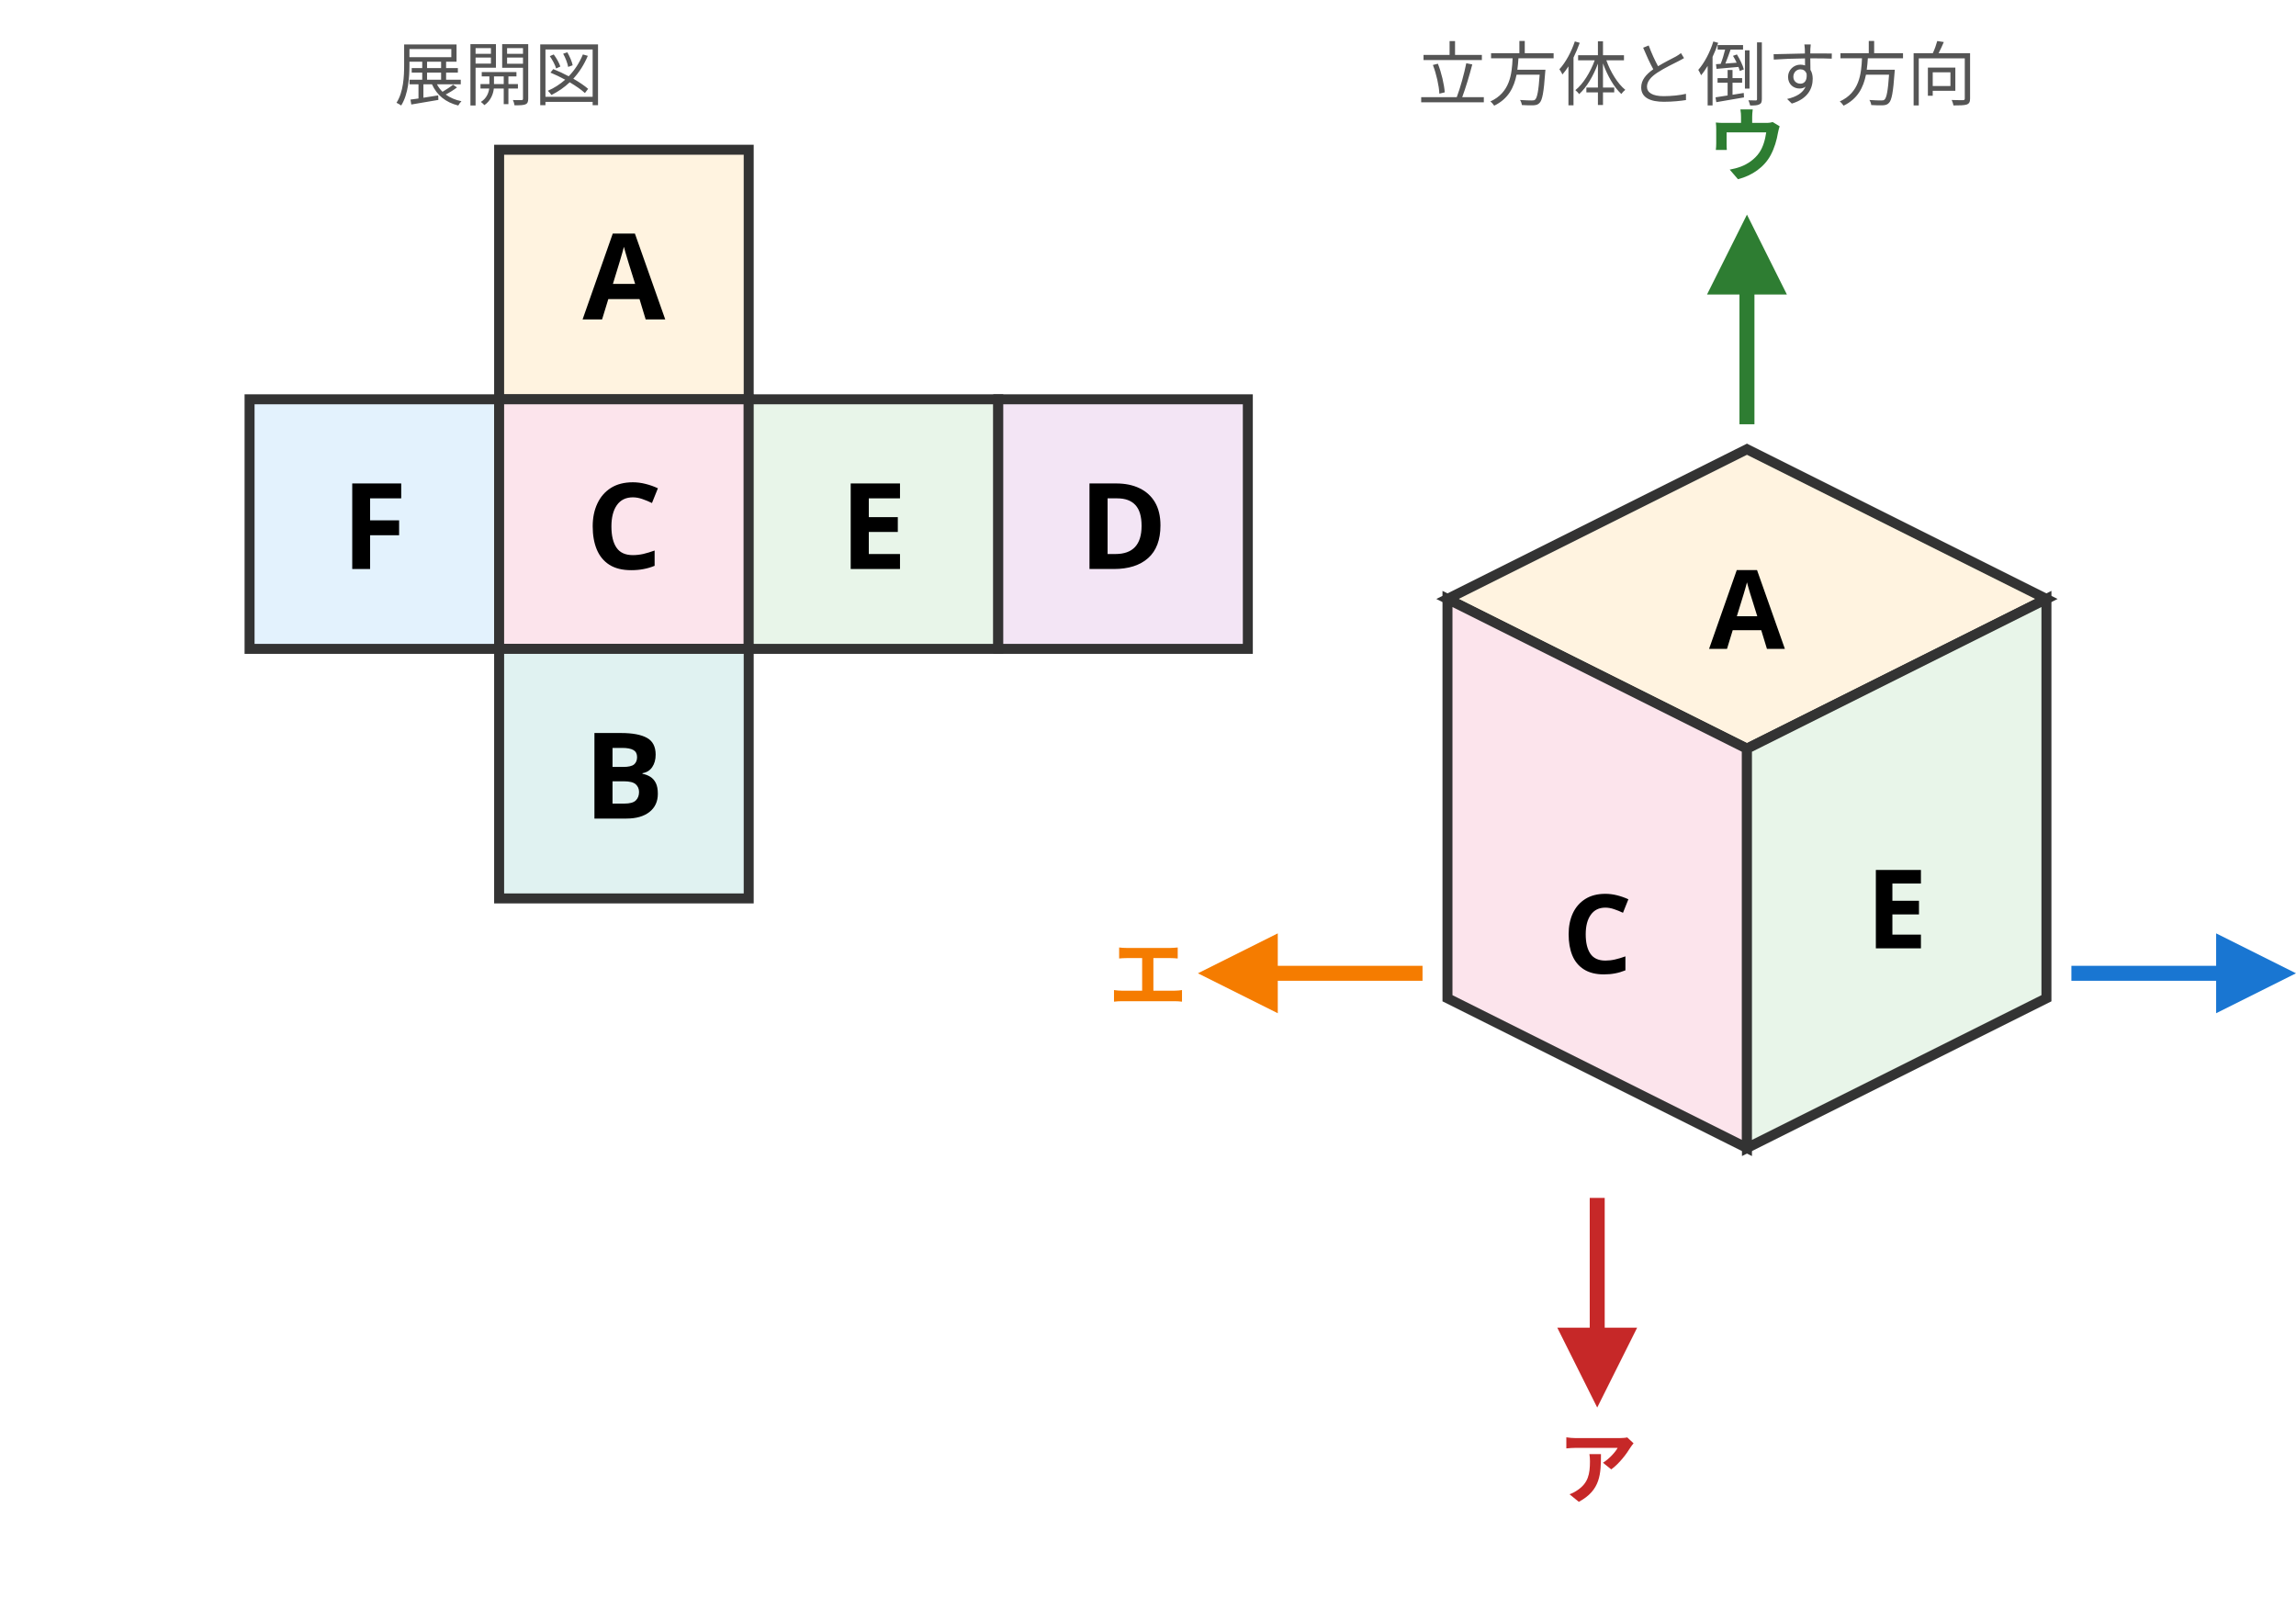
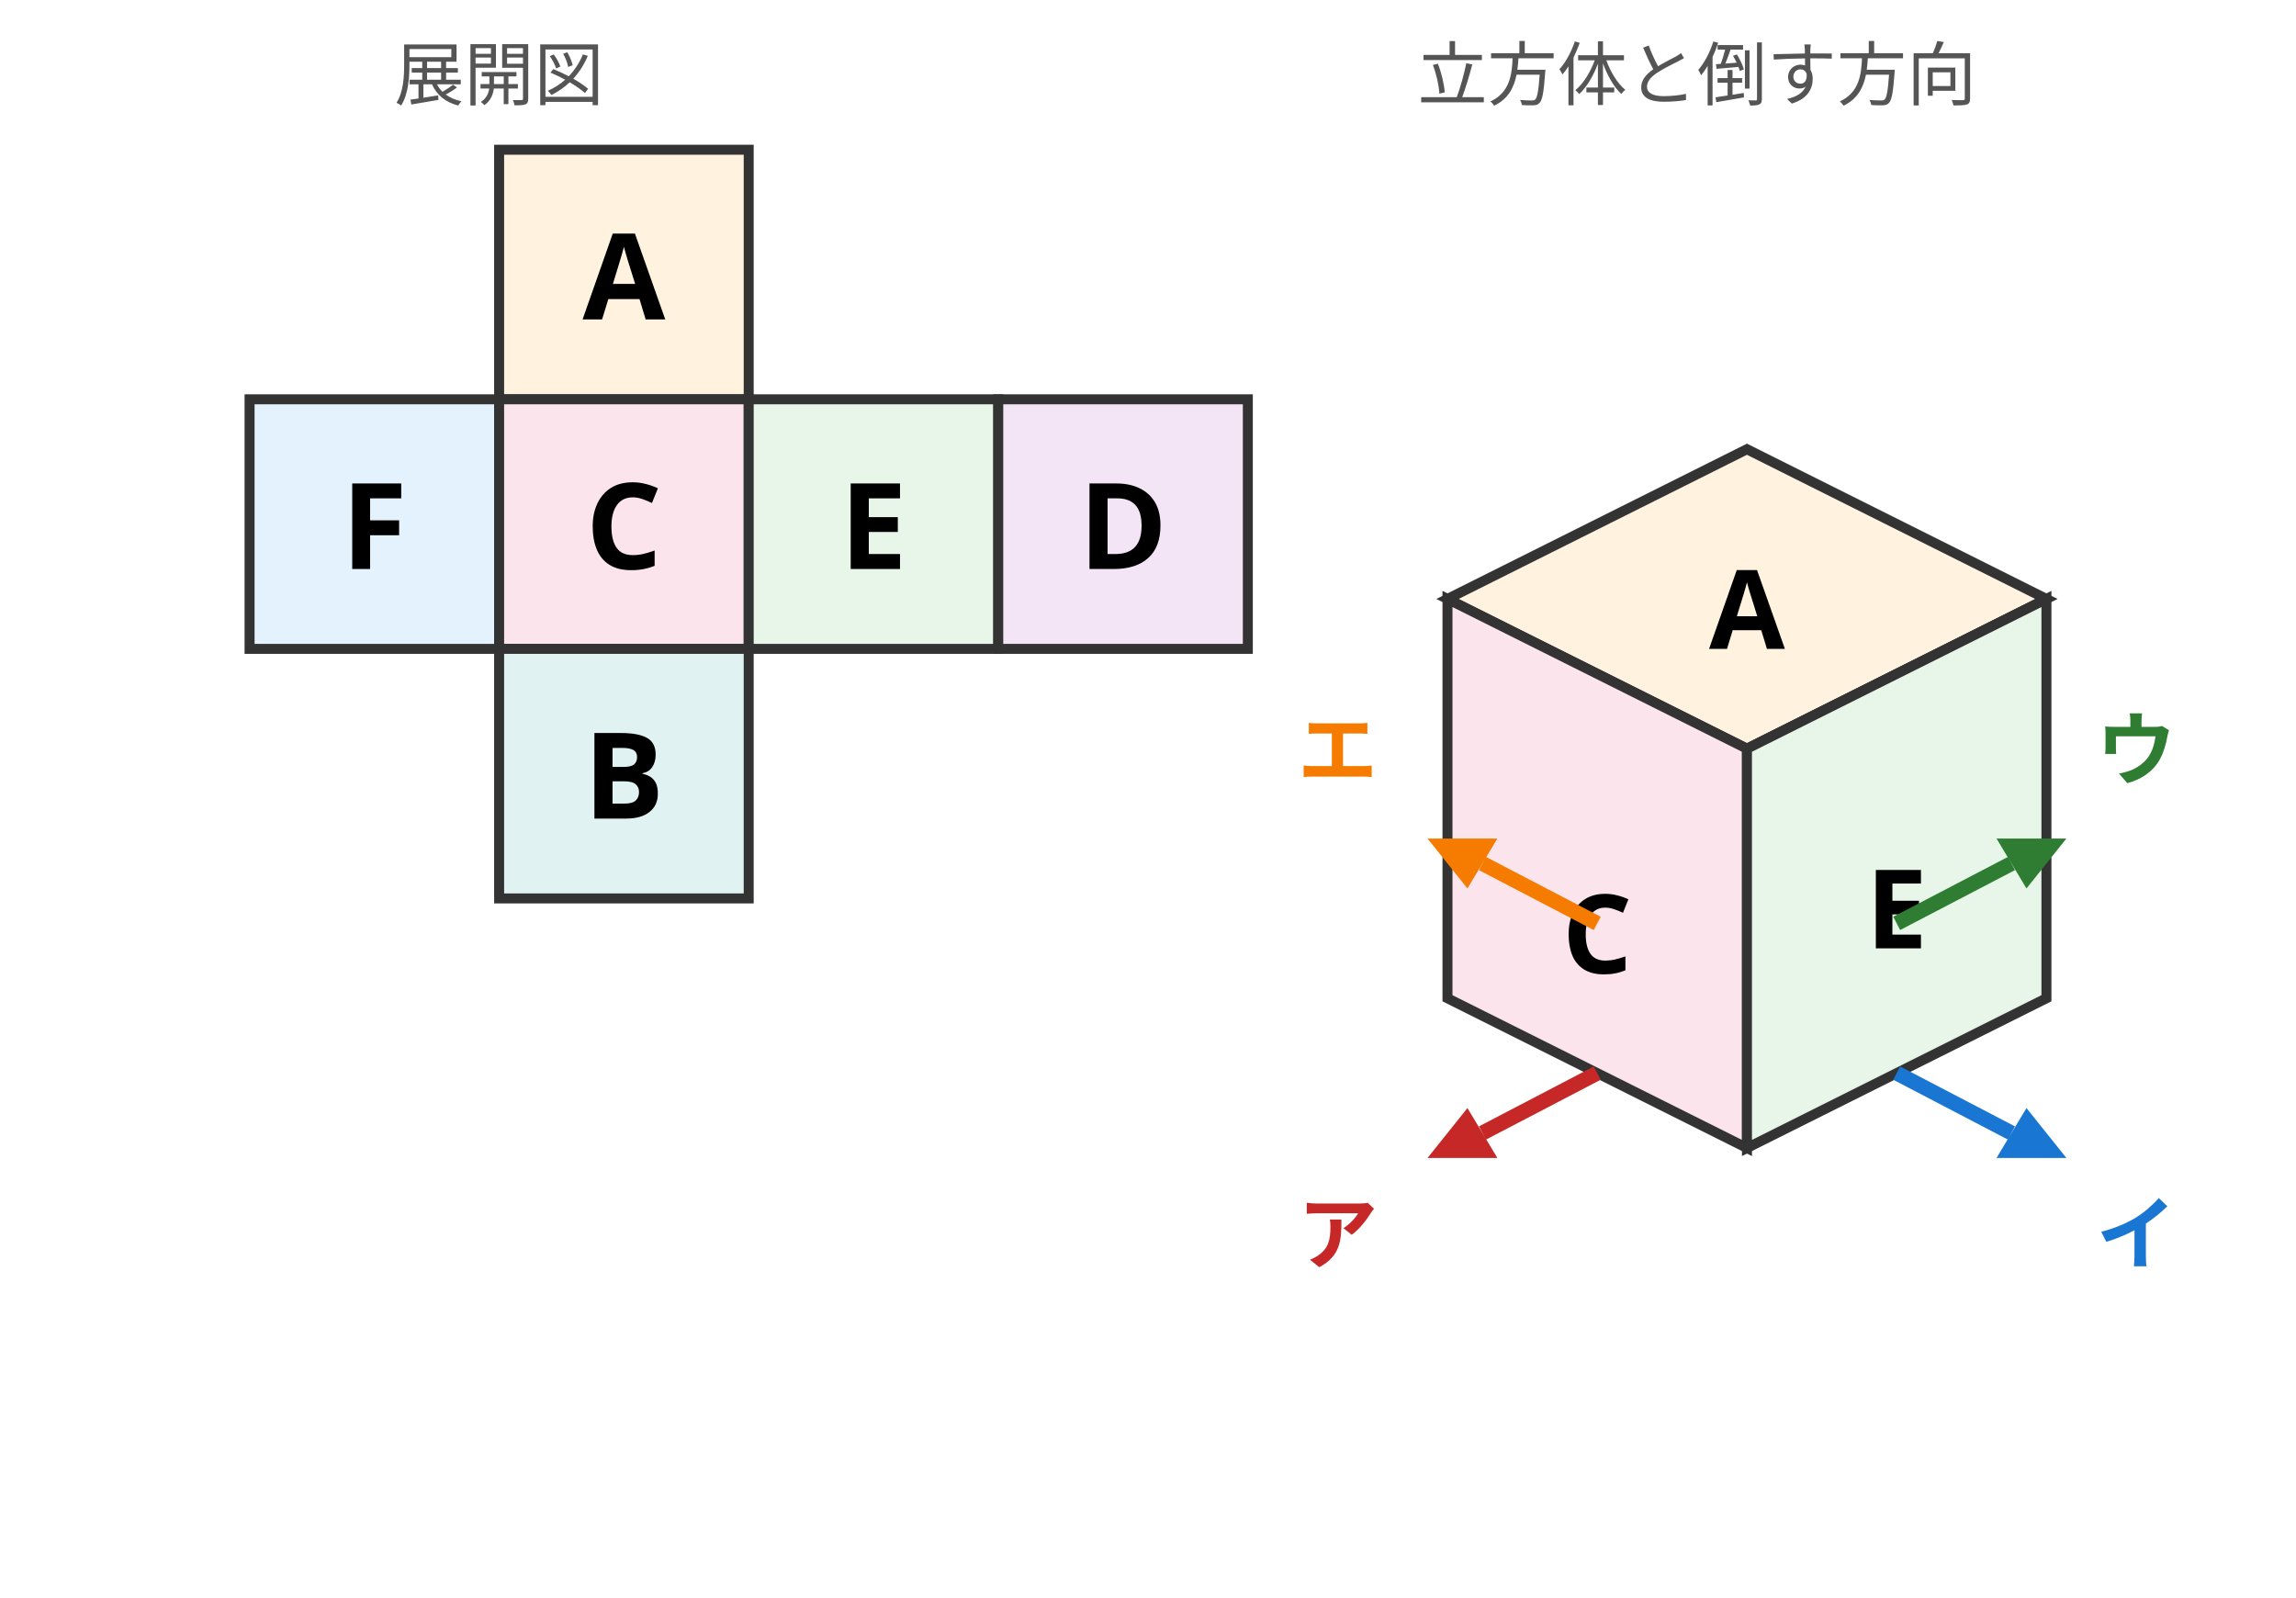
<svg xmlns="http://www.w3.org/2000/svg" viewBox="0 0 460 320" width="100%">
  <text x="100" y="20" text-anchor="middle" font-family="sans-serif" font-size="14" fill="#555">展開図</text>
  <g transform="translate(50, 30)" font-family="sans-serif">
    <rect x="50" y="0" width="50" height="50" fill="#fff3e0" stroke="#333" stroke-width="2" />
    <text x="75" y="34" text-anchor="middle" font-size="24" font-weight="bold">A</text>
    <rect x="0" y="50" width="50" height="50" fill="#e3f2fd" stroke="#333" stroke-width="2" />
    <text x="25" y="84" text-anchor="middle" font-size="24" font-weight="bold">F</text>
    <rect x="50" y="50" width="50" height="50" fill="#fce4ec" stroke="#333" stroke-width="2" />
    <text x="75" y="84" text-anchor="middle" font-size="24" font-weight="bold">C</text>
    <rect x="100" y="50" width="50" height="50" fill="#e8f5e9" stroke="#333" stroke-width="2" />
    <text x="125" y="84" text-anchor="middle" font-size="24" font-weight="bold">E</text>
    <rect x="150" y="50" width="50" height="50" fill="#f3e5f5" stroke="#333" stroke-width="2" />
    <text x="175" y="84" text-anchor="middle" font-size="24" font-weight="bold">D</text>
    <rect x="50" y="100" width="50" height="50" fill="#e0f2f1" stroke="#333" stroke-width="2" />
    <text x="75" y="134" text-anchor="middle" font-size="24" font-weight="bold">B</text>
  </g>
  <text x="340" y="20" text-anchor="middle" font-family="sans-serif" font-size="14" fill="#555">立方体と倒す方向</text>
  <g transform="translate(290, 90)" font-family="sans-serif">
    <polygon points="0,30 60,0 120,30 60,60" fill="#fff3e0" stroke="#333" stroke-width="2" />
    <text x="60" y="40" text-anchor="middle" font-size="22" font-weight="bold">A</text>
    <polygon points="0,30 60,60 60,140 0,110" fill="#fce4ec" stroke="#333" stroke-width="2" />
    <text x="30" y="105" text-anchor="middle" font-size="22" font-weight="bold">C</text>
    <polygon points="60,60 120,30 120,110 60,140" fill="#e8f5e9" stroke="#333" stroke-width="2" />
    <text x="90" y="100" text-anchor="middle" font-size="22" font-weight="bold">E</text>
-     <g stroke="#c62828" stroke-width="3" fill="none">
-       <line x1="30" y1="150" x2="30" y2="180" />
-     </g>
-     <polygon points="22,176 30,192 38,176" fill="#c62828" />
-     <text x="30" y="210" text-anchor="middle" font-size="16" font-weight="bold" fill="#c62828">ア</text>
-     <g stroke="#1976d2" stroke-width="3" fill="none">
-       <line x1="125" y1="105" x2="158" y2="105" />
-     </g>
-     <polygon points="154,97 170,105 154,113" fill="#1976d2" />
-     <text x="180" y="111" text-anchor="middle" font-size="16" font-weight="bold" fill="#1976d2">イ</text>
-     <g stroke="#2e7d32" stroke-width="3" fill="none">
-       <line x1="60" y1="-5" x2="60" y2="-35" />
-     </g>
-     <polygon points="52,-31 60,-47 68,-31" fill="#2e7d32" />
-     <text x="60" y="-55" text-anchor="middle" font-size="16" font-weight="bold" fill="#2e7d32">ウ</text>
-     <g stroke="#f57c00" stroke-width="3" fill="none">
-       <line x1="-5" y1="105" x2="-38" y2="105" />
-     </g>
-     <polygon points="-34,97 -50,105 -34,113" fill="#f57c00" />
-     <text x="-60" y="111" text-anchor="middle" font-size="16" font-weight="bold" fill="#f57c00">エ</text>
+     <line x1="30" y1="125" x2="7" y2="137" stroke="#c62828" stroke-width="3" stroke-linecap="butt" />
+     <polygon points="-4,142 4,132 10,142" fill="#c62828" />
+     <text x="-22" y="163" text-anchor="middle" font-size="16" font-weight="bold" fill="#c62828">ア</text>
+     <line x1="90" y1="125" x2="113" y2="137" stroke="#1976d2" stroke-width="3" stroke-linecap="butt" />
+     <polygon points="124,142 116,132 110,142" fill="#1976d2" />
+     <text x="138" y="163" text-anchor="middle" font-size="16" font-weight="bold" fill="#1976d2">イ</text>
+     <line x1="90" y1="95" x2="113" y2="83" stroke="#2e7d32" stroke-width="3" stroke-linecap="butt" />
+     <polygon points="124,78 116,88 110,78" fill="#2e7d32" />
+     <text x="138" y="66" text-anchor="middle" font-size="16" font-weight="bold" fill="#2e7d32">ウ</text>
+     <line x1="30" y1="95" x2="7" y2="83" stroke="#f57c00" stroke-width="3" stroke-linecap="butt" />
+     <polygon points="-4,78 10,78 4,88" fill="#f57c00" />
+     <text x="-22" y="66" text-anchor="middle" font-size="16" font-weight="bold" fill="#f57c00">エ</text>
  </g>
</svg>
